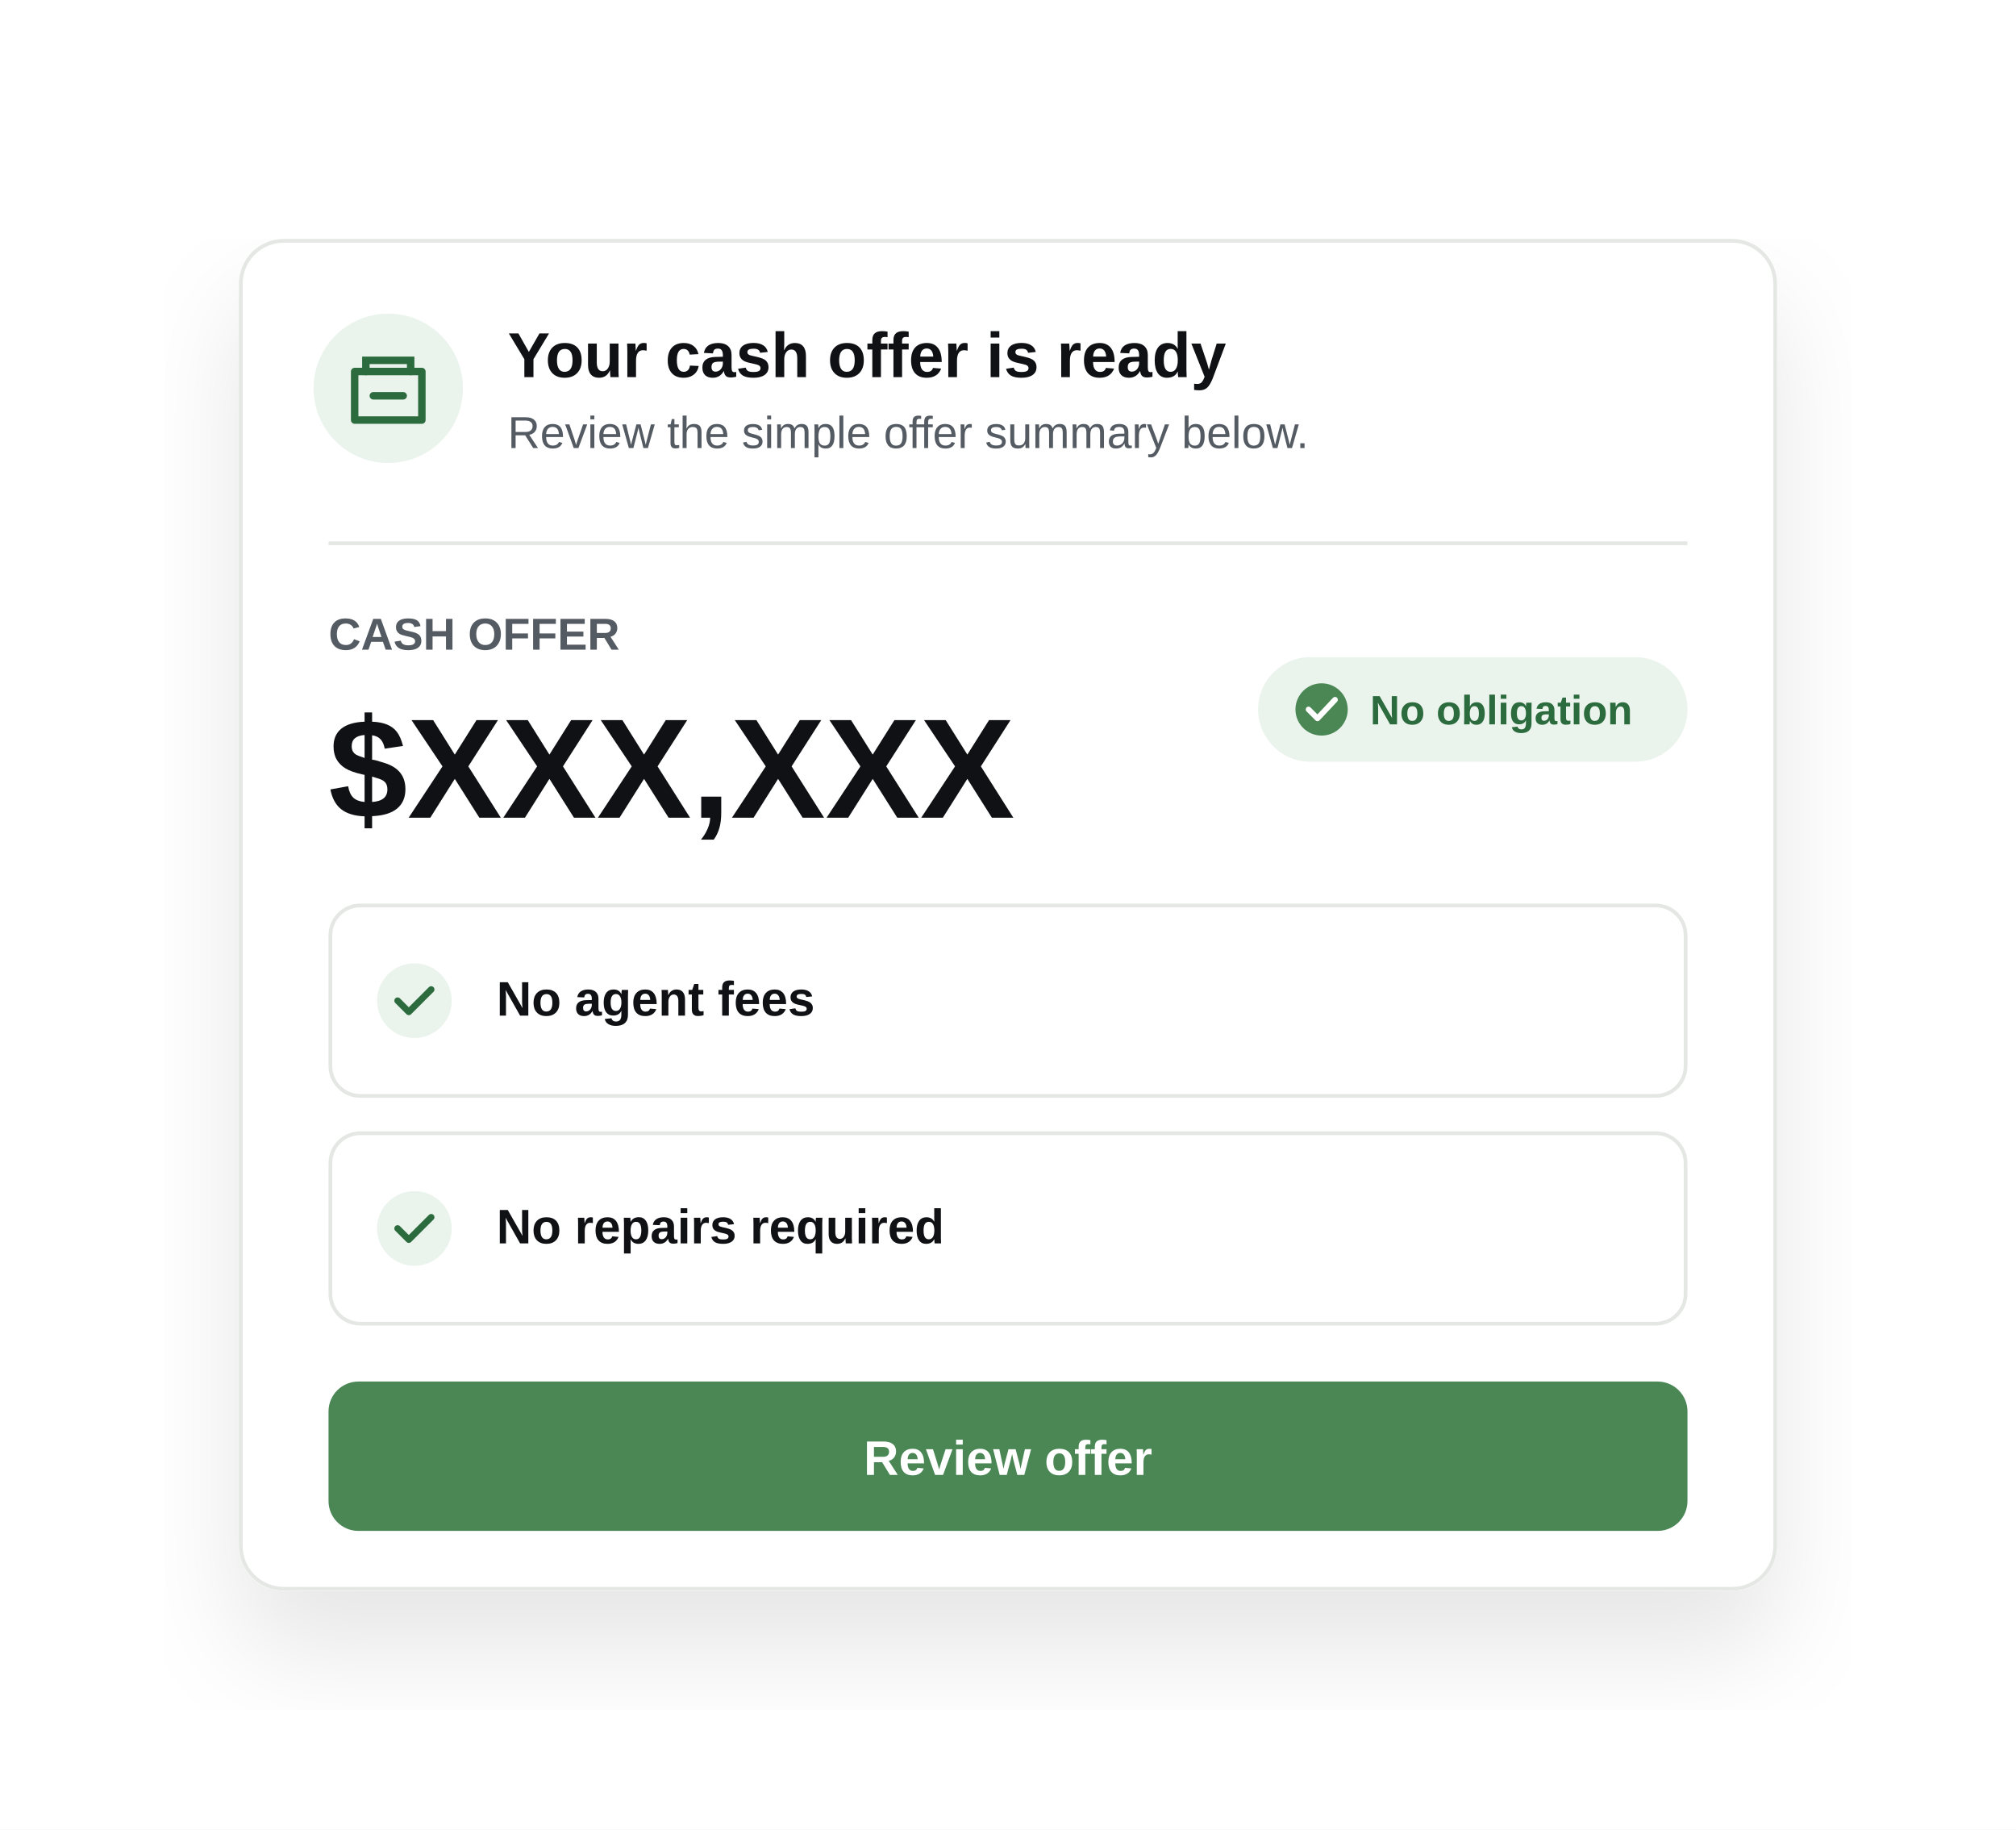
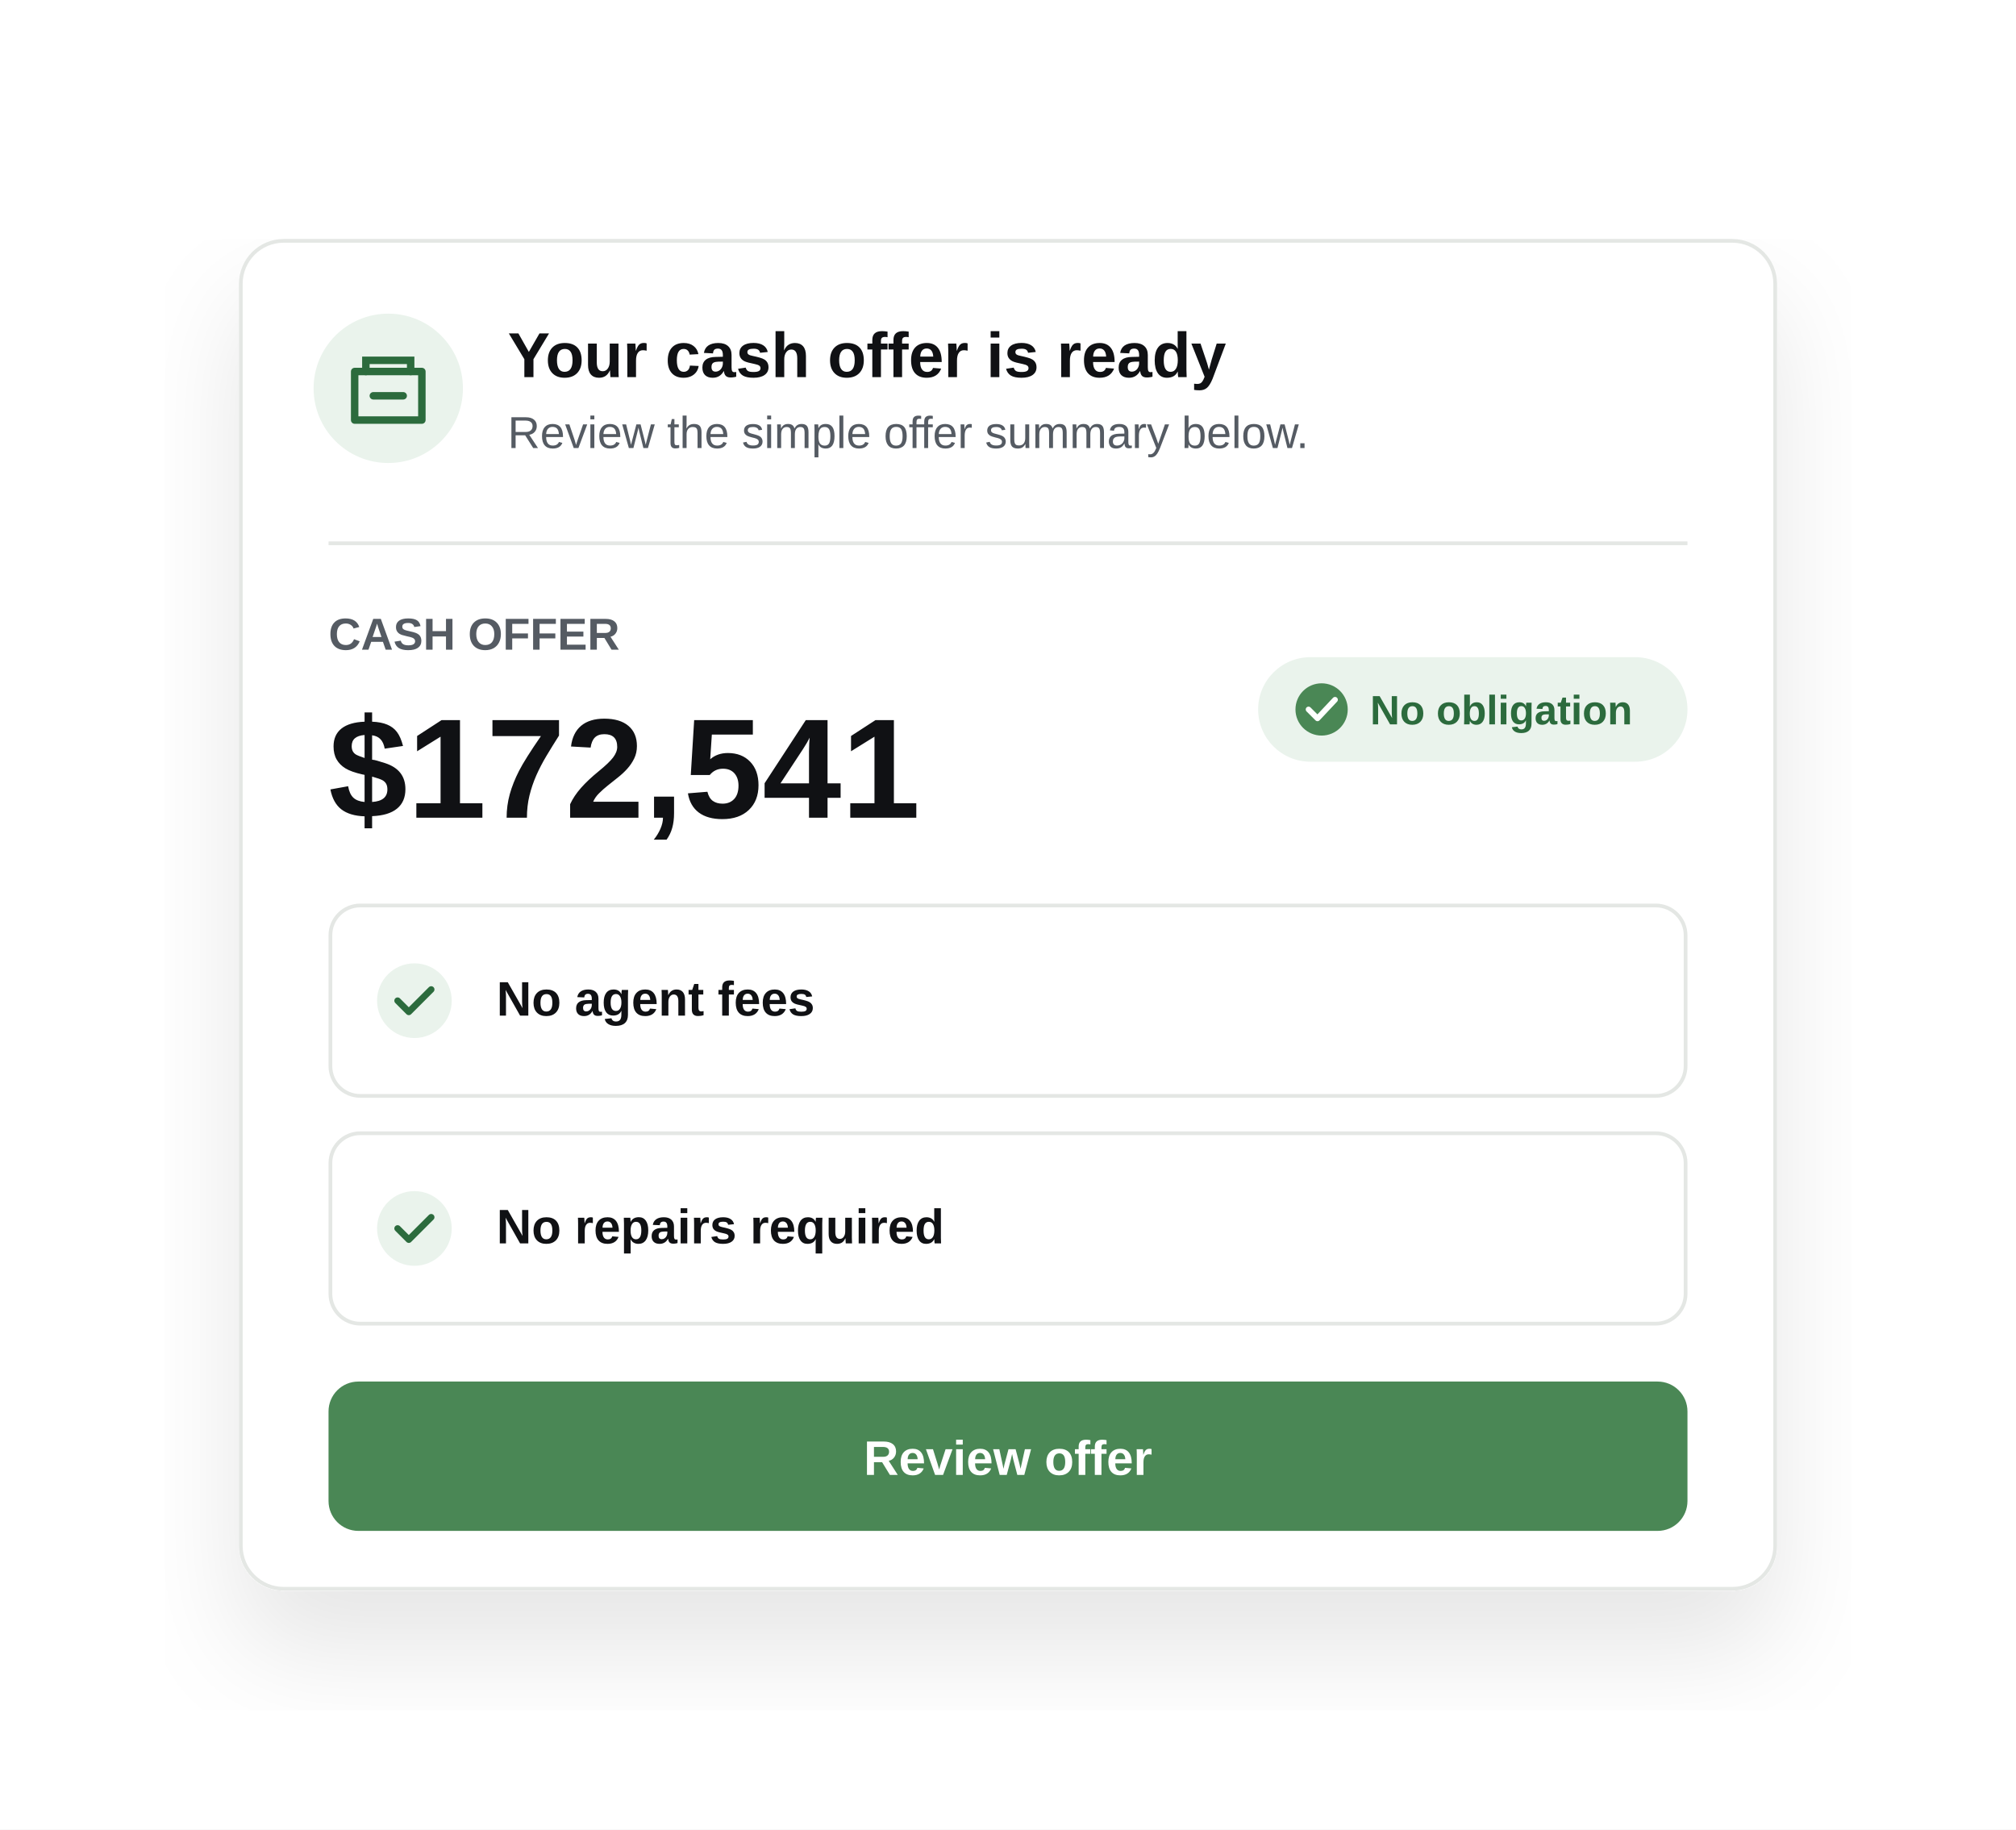
<svg xmlns="http://www.w3.org/2000/svg" width="540" height="490" viewBox="0 0 540 490" fill="none">
  <defs>
    <filter id="surface-shadow" x="44" y="48" width="452" height="410" filterUnits="userSpaceOnUse">
      <feDropShadow dx="0" dy="16" stdDeviation="14" flood-color="#101114" flood-opacity=".10" />
    </filter>
  </defs>
  <rect width="540" height="490" fill="#FFFFFF" />
  <g filter="url(#surface-shadow)">
    <rect x="64" y="64" width="412" height="362" rx="12" fill="#FFFFFF" />
    <rect x="64.5" y="64.5" width="411" height="361" rx="11.5" stroke="#E4E7E4" />
  </g>
  <circle cx="104" cy="104" r="20" fill="#EAF3EC" />
  <path d="M95 99.5h18v13H95z" stroke="#2C6B3D" stroke-width="2" stroke-linejoin="round" />
  <path d="M98 99.5v-3h12v3M100 106h8" stroke="#2C6B3D" stroke-width="2" stroke-linecap="round" />
  <text x="136" y="101" fill="#101114" font-family="Arial, sans-serif" font-size="17" font-weight="700">Your cash offer is ready</text>
  <text x="136" y="120" fill="#555B63" font-family="Arial, sans-serif" font-size="12">Review the simple offer summary below.</text>
  <line x1="88" y1="145.5" x2="452" y2="145.5" stroke="#E4E7E4" />
  <text x="88" y="174" fill="#555B63" font-family="Arial, sans-serif" font-size="12" font-weight="600">CASH OFFER</text>
-   <text x="88" y="219" fill="#101114" font-family="Arial, sans-serif" font-size="38" font-weight="700">$XXX,XXX</text>
+   <text x="88" y="219" fill="#101114" font-family="Arial, sans-serif" font-size="38" font-weight="700">$172,541</text>
  <rect x="337" y="176" width="115" height="28" rx="14" fill="#EAF3EC" />
  <circle cx="354" cy="190" r="7" fill="#4A8755" />
  <path d="m350.5 190 2.4 2.4 4.7-5" stroke="#FFFFFF" stroke-width="1.5" stroke-linecap="round" stroke-linejoin="round" />
  <text x="367" y="194" fill="#2C6B3D" font-family="Arial, sans-serif" font-size="11" font-weight="700">No obligation</text>
  <rect x="88.5" y="242.5" width="363" height="51" rx="8" fill="#FFFFFF" stroke="#E4E7E4" />
  <circle cx="111" cy="268" r="10" fill="#EAF3EC" />
  <path d="m106.5 268 3 3 6-6" stroke="#2C6B3D" stroke-width="1.75" stroke-linecap="round" stroke-linejoin="round" />
  <text x="133" y="272" fill="#101114" font-family="Arial, sans-serif" font-size="13" font-weight="600">No agent fees</text>
  <rect x="88.5" y="303.5" width="363" height="51" rx="8" fill="#FFFFFF" stroke="#E4E7E4" />
  <circle cx="111" cy="329" r="10" fill="#EAF3EC" />
  <path d="m106.5 329 3 3 6-6" stroke="#2C6B3D" stroke-width="1.75" stroke-linecap="round" stroke-linejoin="round" />
  <text x="133" y="333" fill="#101114" font-family="Arial, sans-serif" font-size="13" font-weight="600">No repairs required</text>
  <rect x="88" y="370" width="364" height="40" rx="8" fill="#4A8755" />
  <text x="270" y="395" text-anchor="middle" fill="#FFFFFF" font-family="Arial, sans-serif" font-size="13" font-weight="700">Review offer</text>
</svg>
